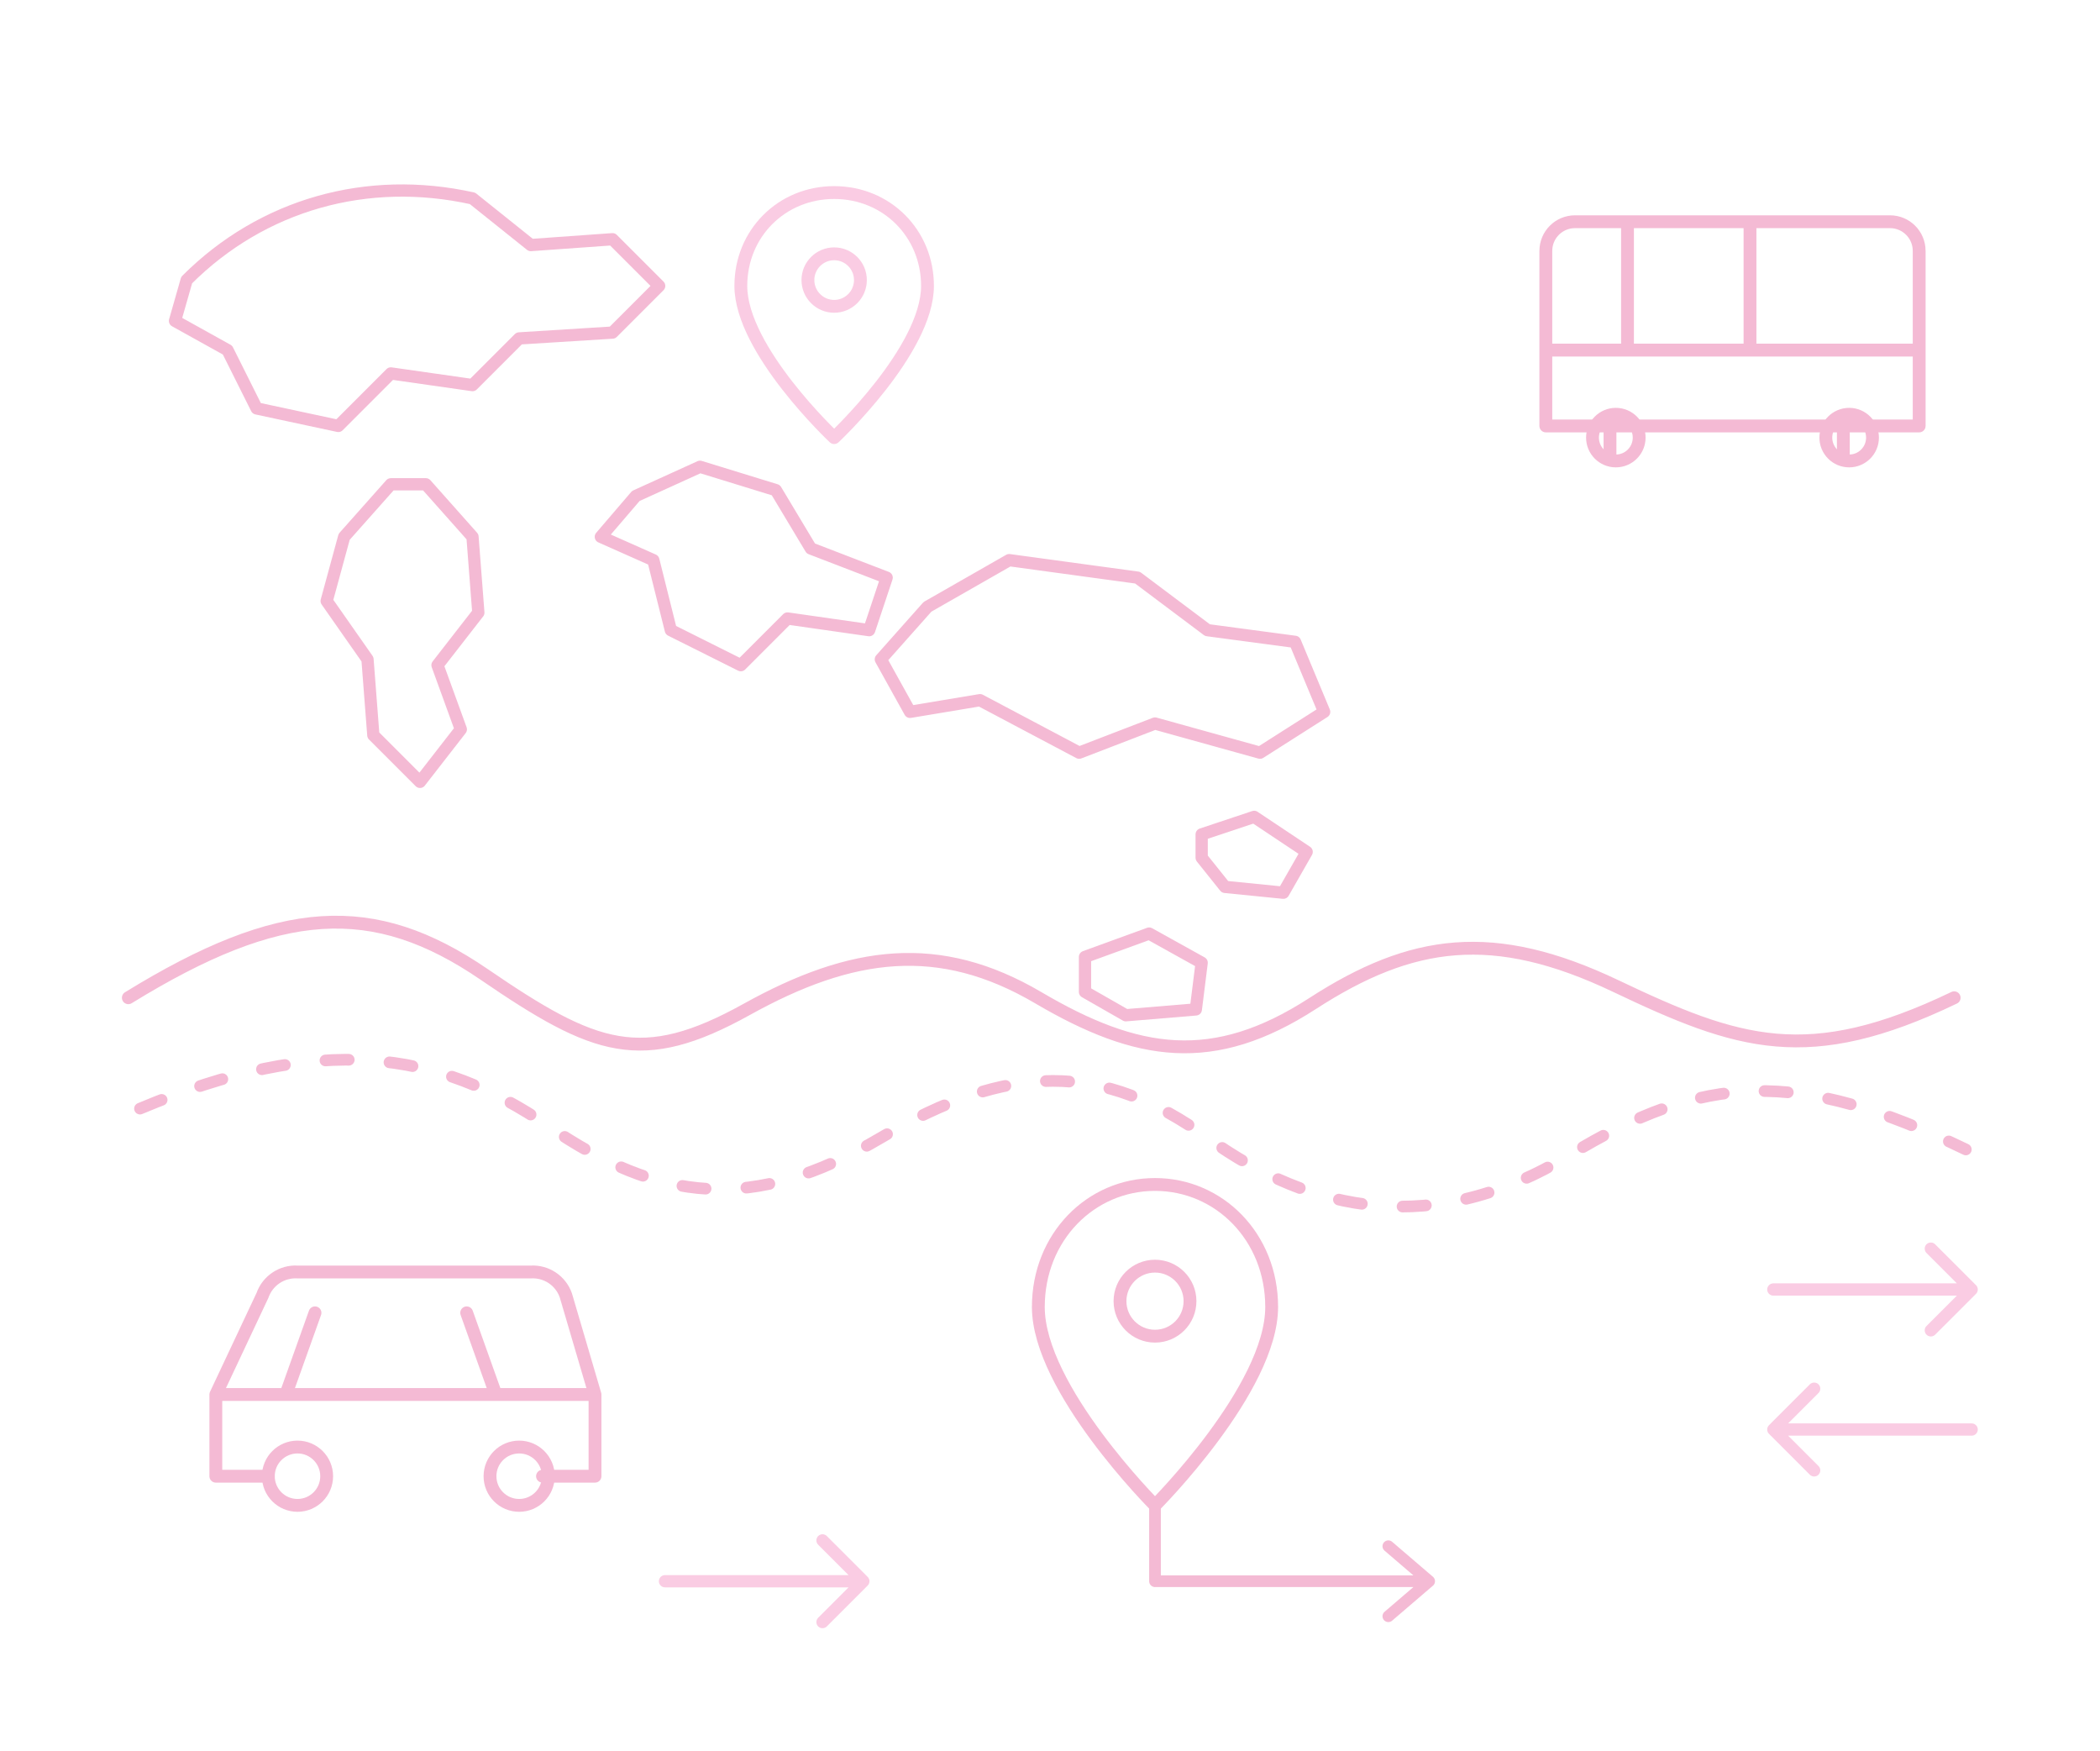
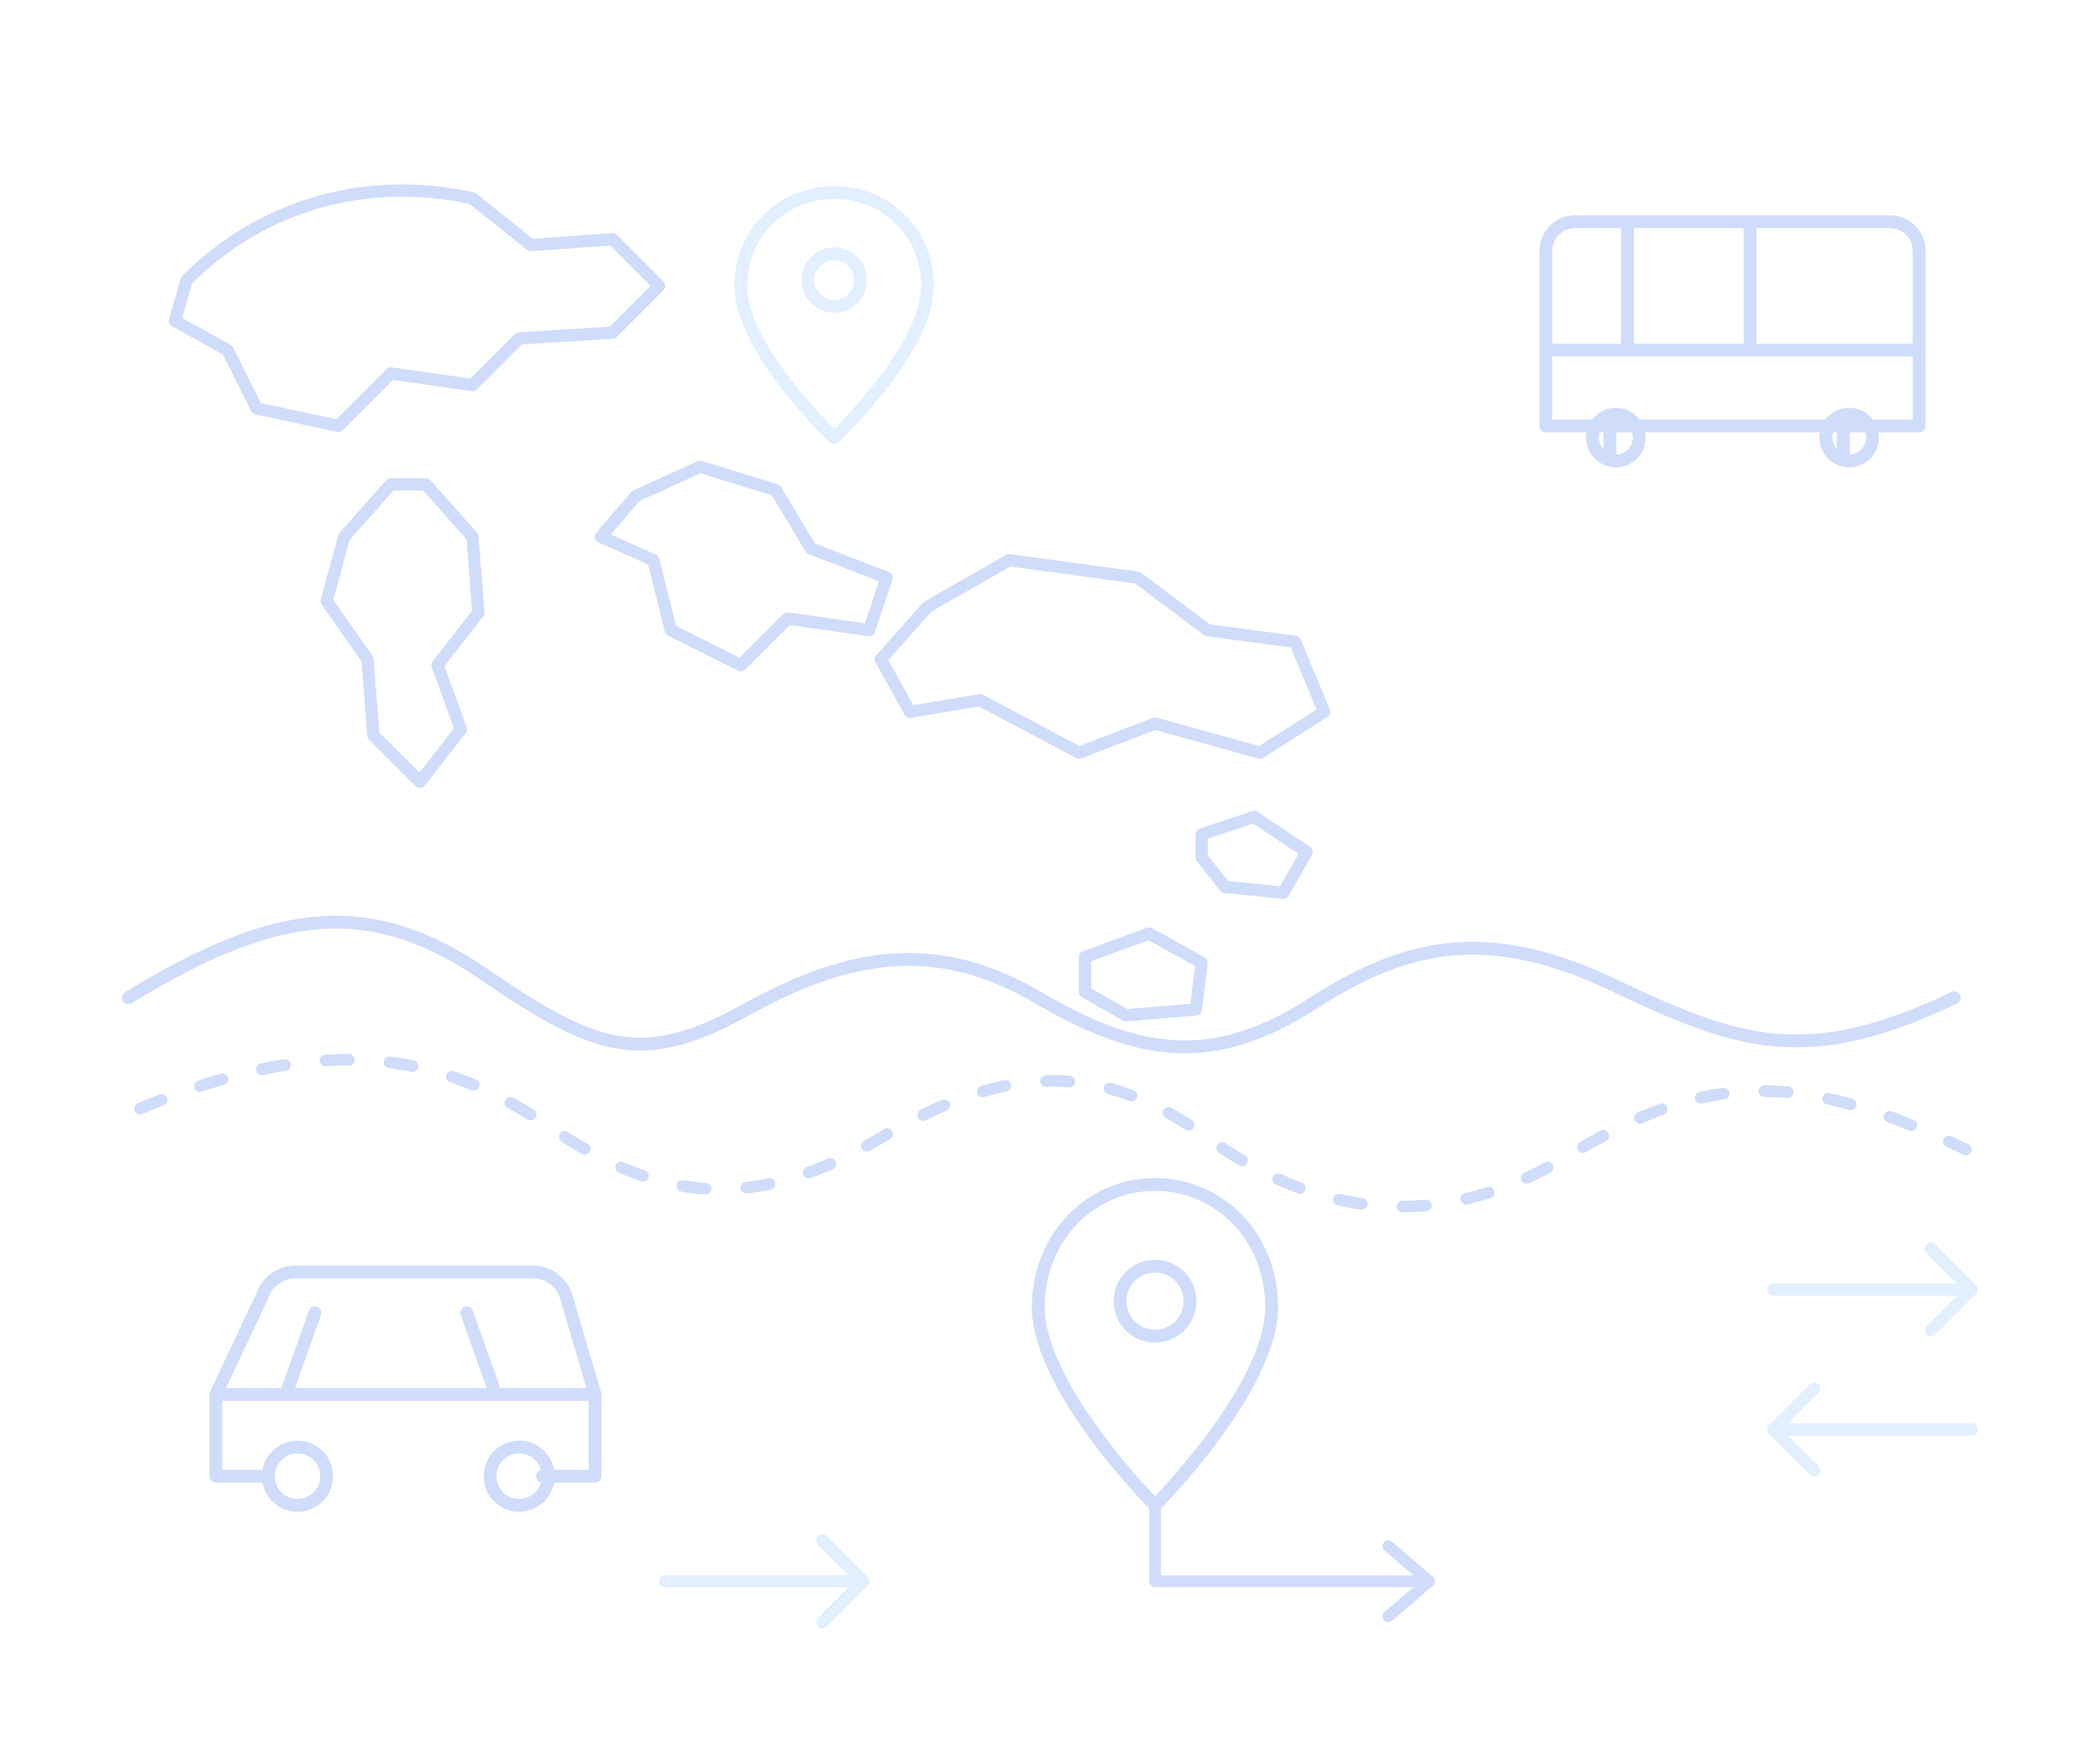
<svg xmlns="http://www.w3.org/2000/svg" width="360" height="300" viewBox="0 0 360 300" fill="none">
-   <g stroke="#db2777" stroke-linecap="round" stroke-linejoin="round" opacity=".32">
+   <g stroke="#2563eb" stroke-linecap="round" stroke-linejoin="round" opacity=".22">
    <path stroke-width="2.1" d="M32 48c13-13 31-18 49-14l10 8 14-1 8 8-8 8-16 1-8 8-14-2-9 9-14-3-5-10-9-5 2-7Zm41 35 8 9 1 13-7 9 4 11-7 9-8-8-1-13-7-10 3-11 8-9Zm36 2 11-5 13 4 6 10 13 5-3 9-14-2-8 8-12-6-3-12-9-4Zm50 19 14-8 22 3 12 9 15 2 5 12-11 7-18-5-13 5-17-9-12 2-5-9 8-9Zm47 39 9-3 9 6-4 7-10-1-4-5Zm-20 21 11-4 9 5-1 8-12 1-7-4Z" />
    <path stroke-width="2.2" d="M22 171c26-16 42-17 61-4s27 16 45 6 33-12 50-2 30 12 47 1 31-13 52-3 33 14 58 2" />
    <path stroke-width="2" stroke-dasharray="4 7" d="M24 190c31-13 51-10 70 3s35 15 57 2 38-13 56 0 39 17 62 3 39-15 68-1" />
    <path stroke-width="2.2" d="M270 38h54a5 5 0 0 1 5 5v30h-64V43a5 5 0 0 1 5-5Zm-5 22h64m-50-22v22m21-22v22m-24 13v5m40-5v5" />
    <circle cx="277" cy="75" r="4" stroke-width="2.2" />
    <circle cx="317" cy="75" r="4" stroke-width="2.2" />
    <path stroke-width="2.2" d="M37 239h65l-5-17a6 6 0 0 0-6-4H51a6 6 0 0 0-6 4l-8 17Zm0 0v14h9m56-14v14h-9m-48-14h48m-39-14-5 14m31-14 5 14" />
    <circle cx="51" cy="253" r="5" stroke-width="2.2" />
    <circle cx="89" cy="253" r="5" stroke-width="2.2" />
    <path stroke-width="2.2" d="M178 224c0-12 9-21 20-21s20 9 20 21c0 14-20 34-20 34s-20-20-20-34Z" />
    <circle cx="198" cy="223" r="6" stroke-width="2.2" />
    <path stroke-width="2" d="M198 258v13h47m0 0-7-6m7 6-7 6" />
  </g>
-   <g stroke="#ec4899" stroke-linecap="round" stroke-linejoin="round" opacity=".28">
+   <g stroke="#60a5fa" stroke-linecap="round" stroke-linejoin="round" opacity=".18">
    <path stroke-width="2.2" d="M127 49c0-9 7-16 16-16s16 7 16 16c0 11-16 26-16 26s-16-15-16-26Z" />
    <circle cx="143" cy="48" r="4.5" stroke-width="2.2" />
    <path stroke-width="2.1" d="M304 221h34m-7-7 7 7-7 7M338 245h-34m7-7-7 7 7 7" />
    <path stroke-width="2.1" d="M114 271h34m-7-7 7 7-7 7" />
  </g>
</svg>
